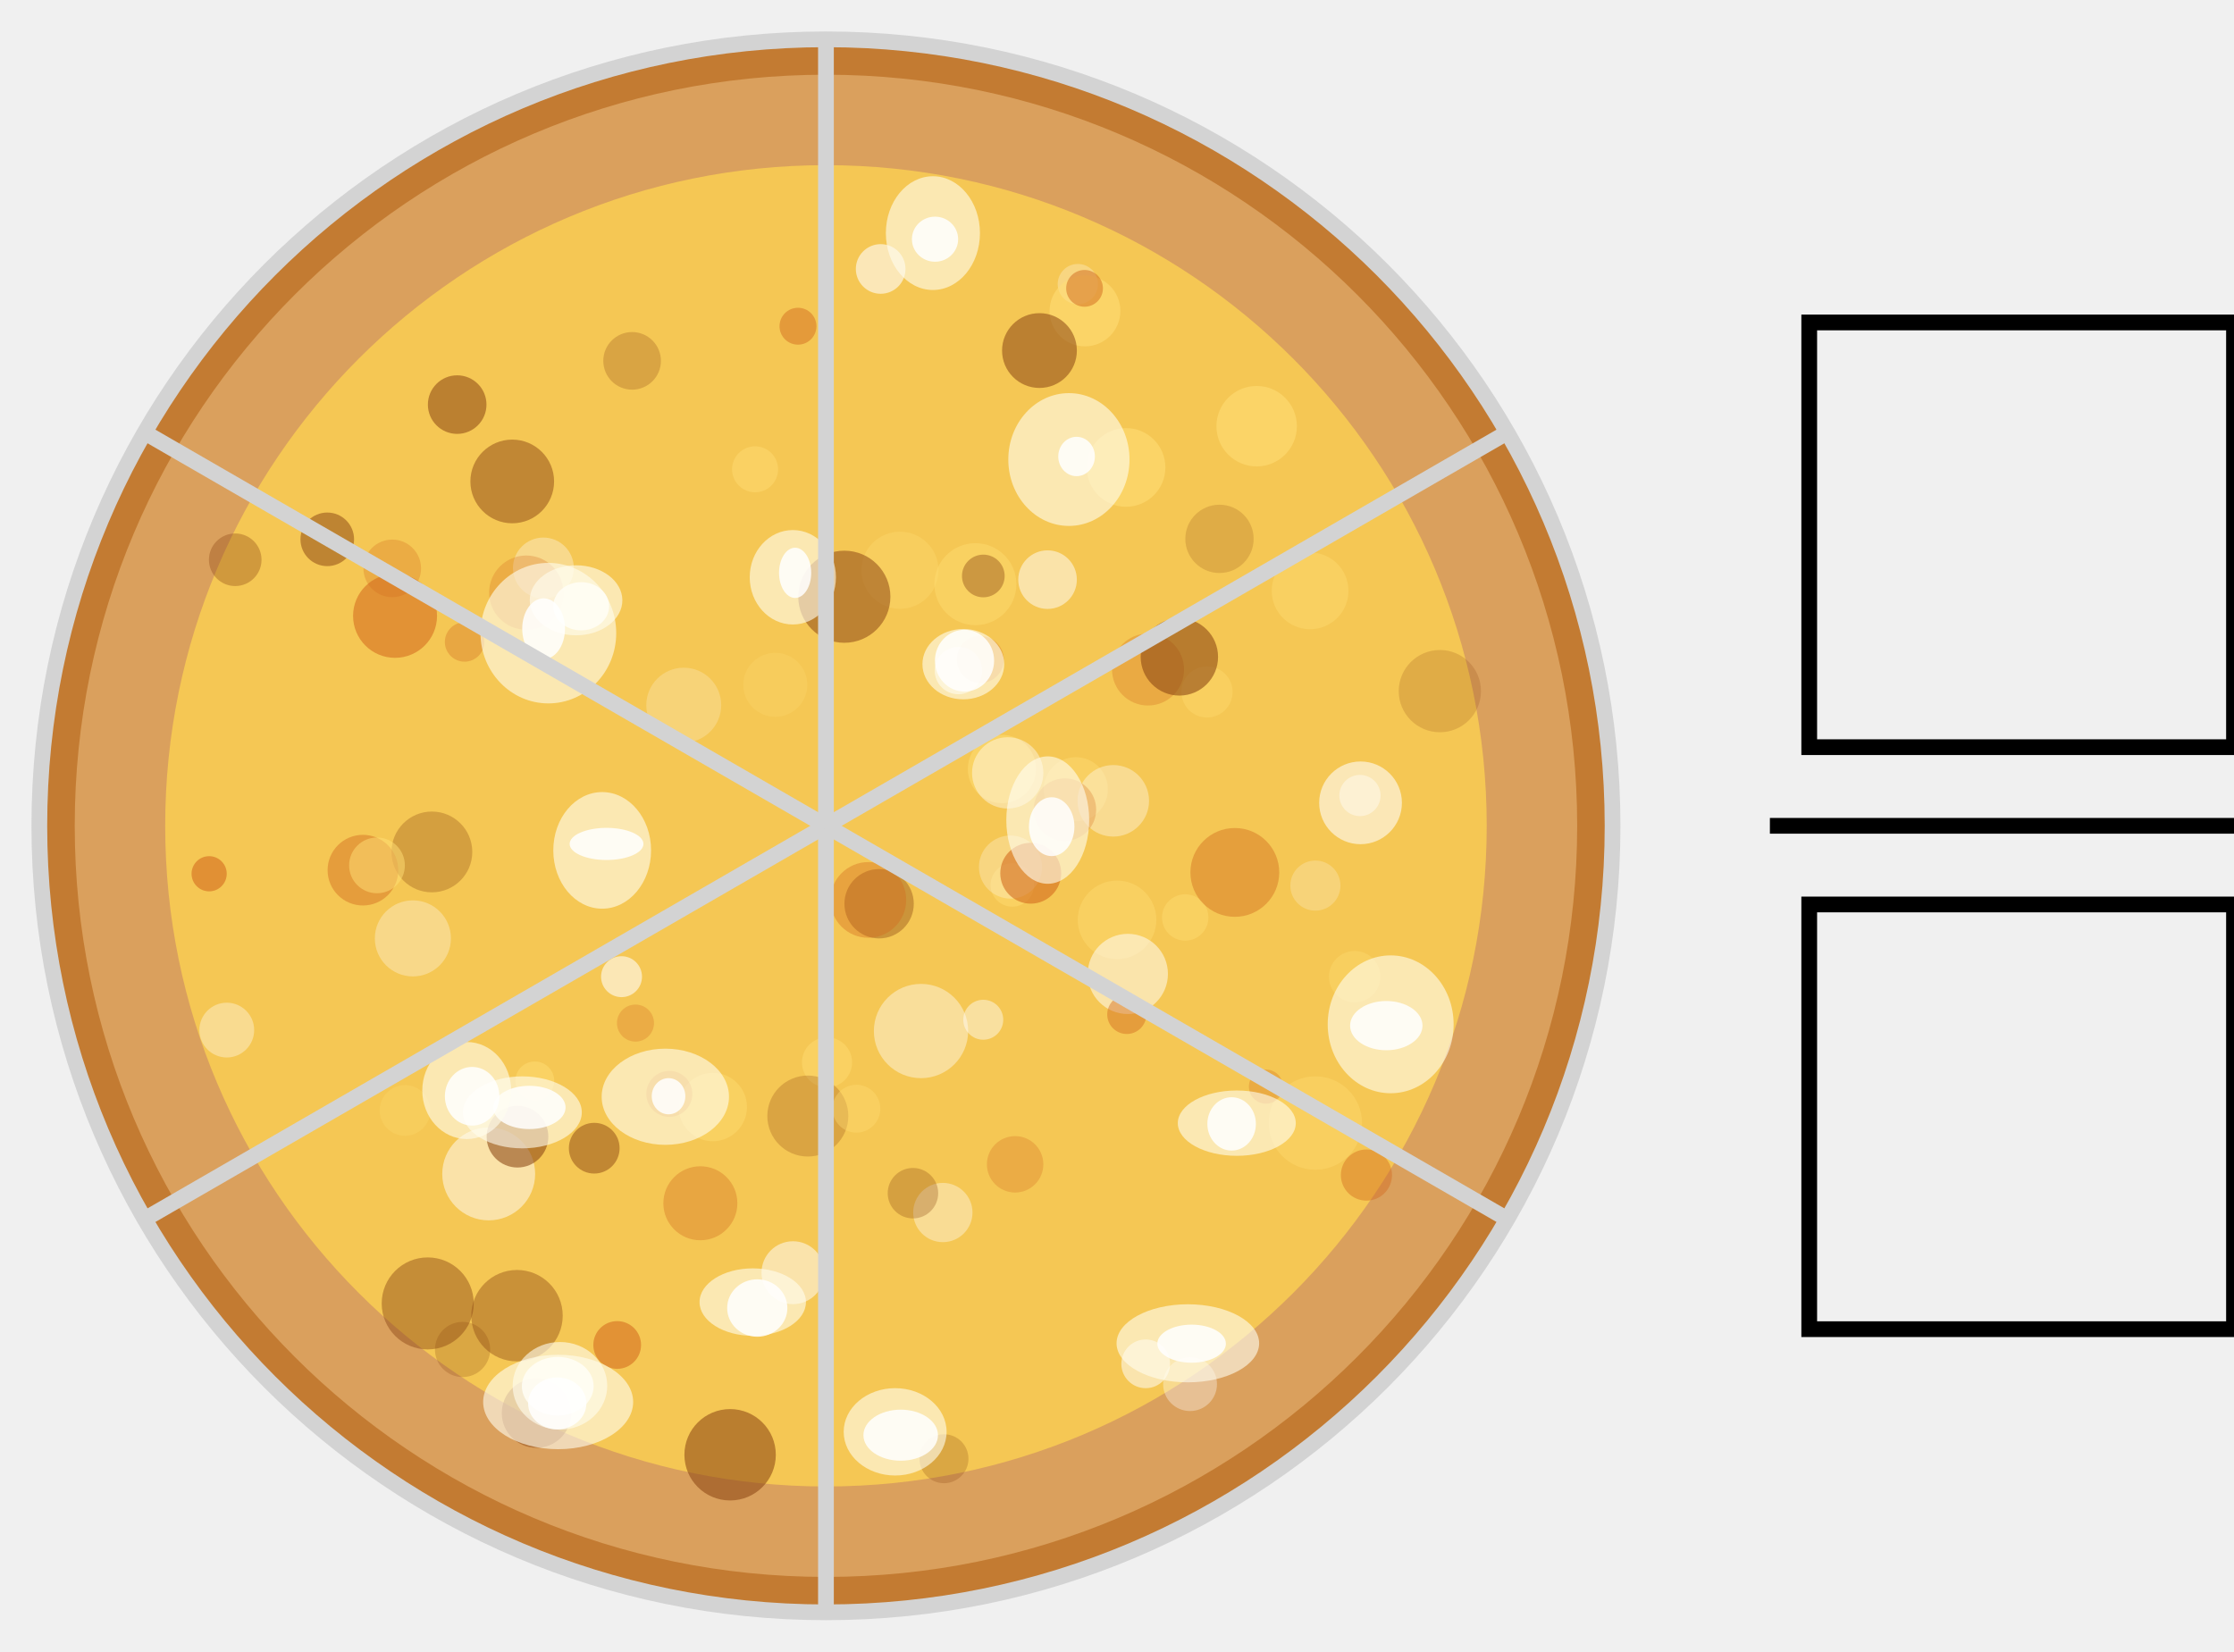
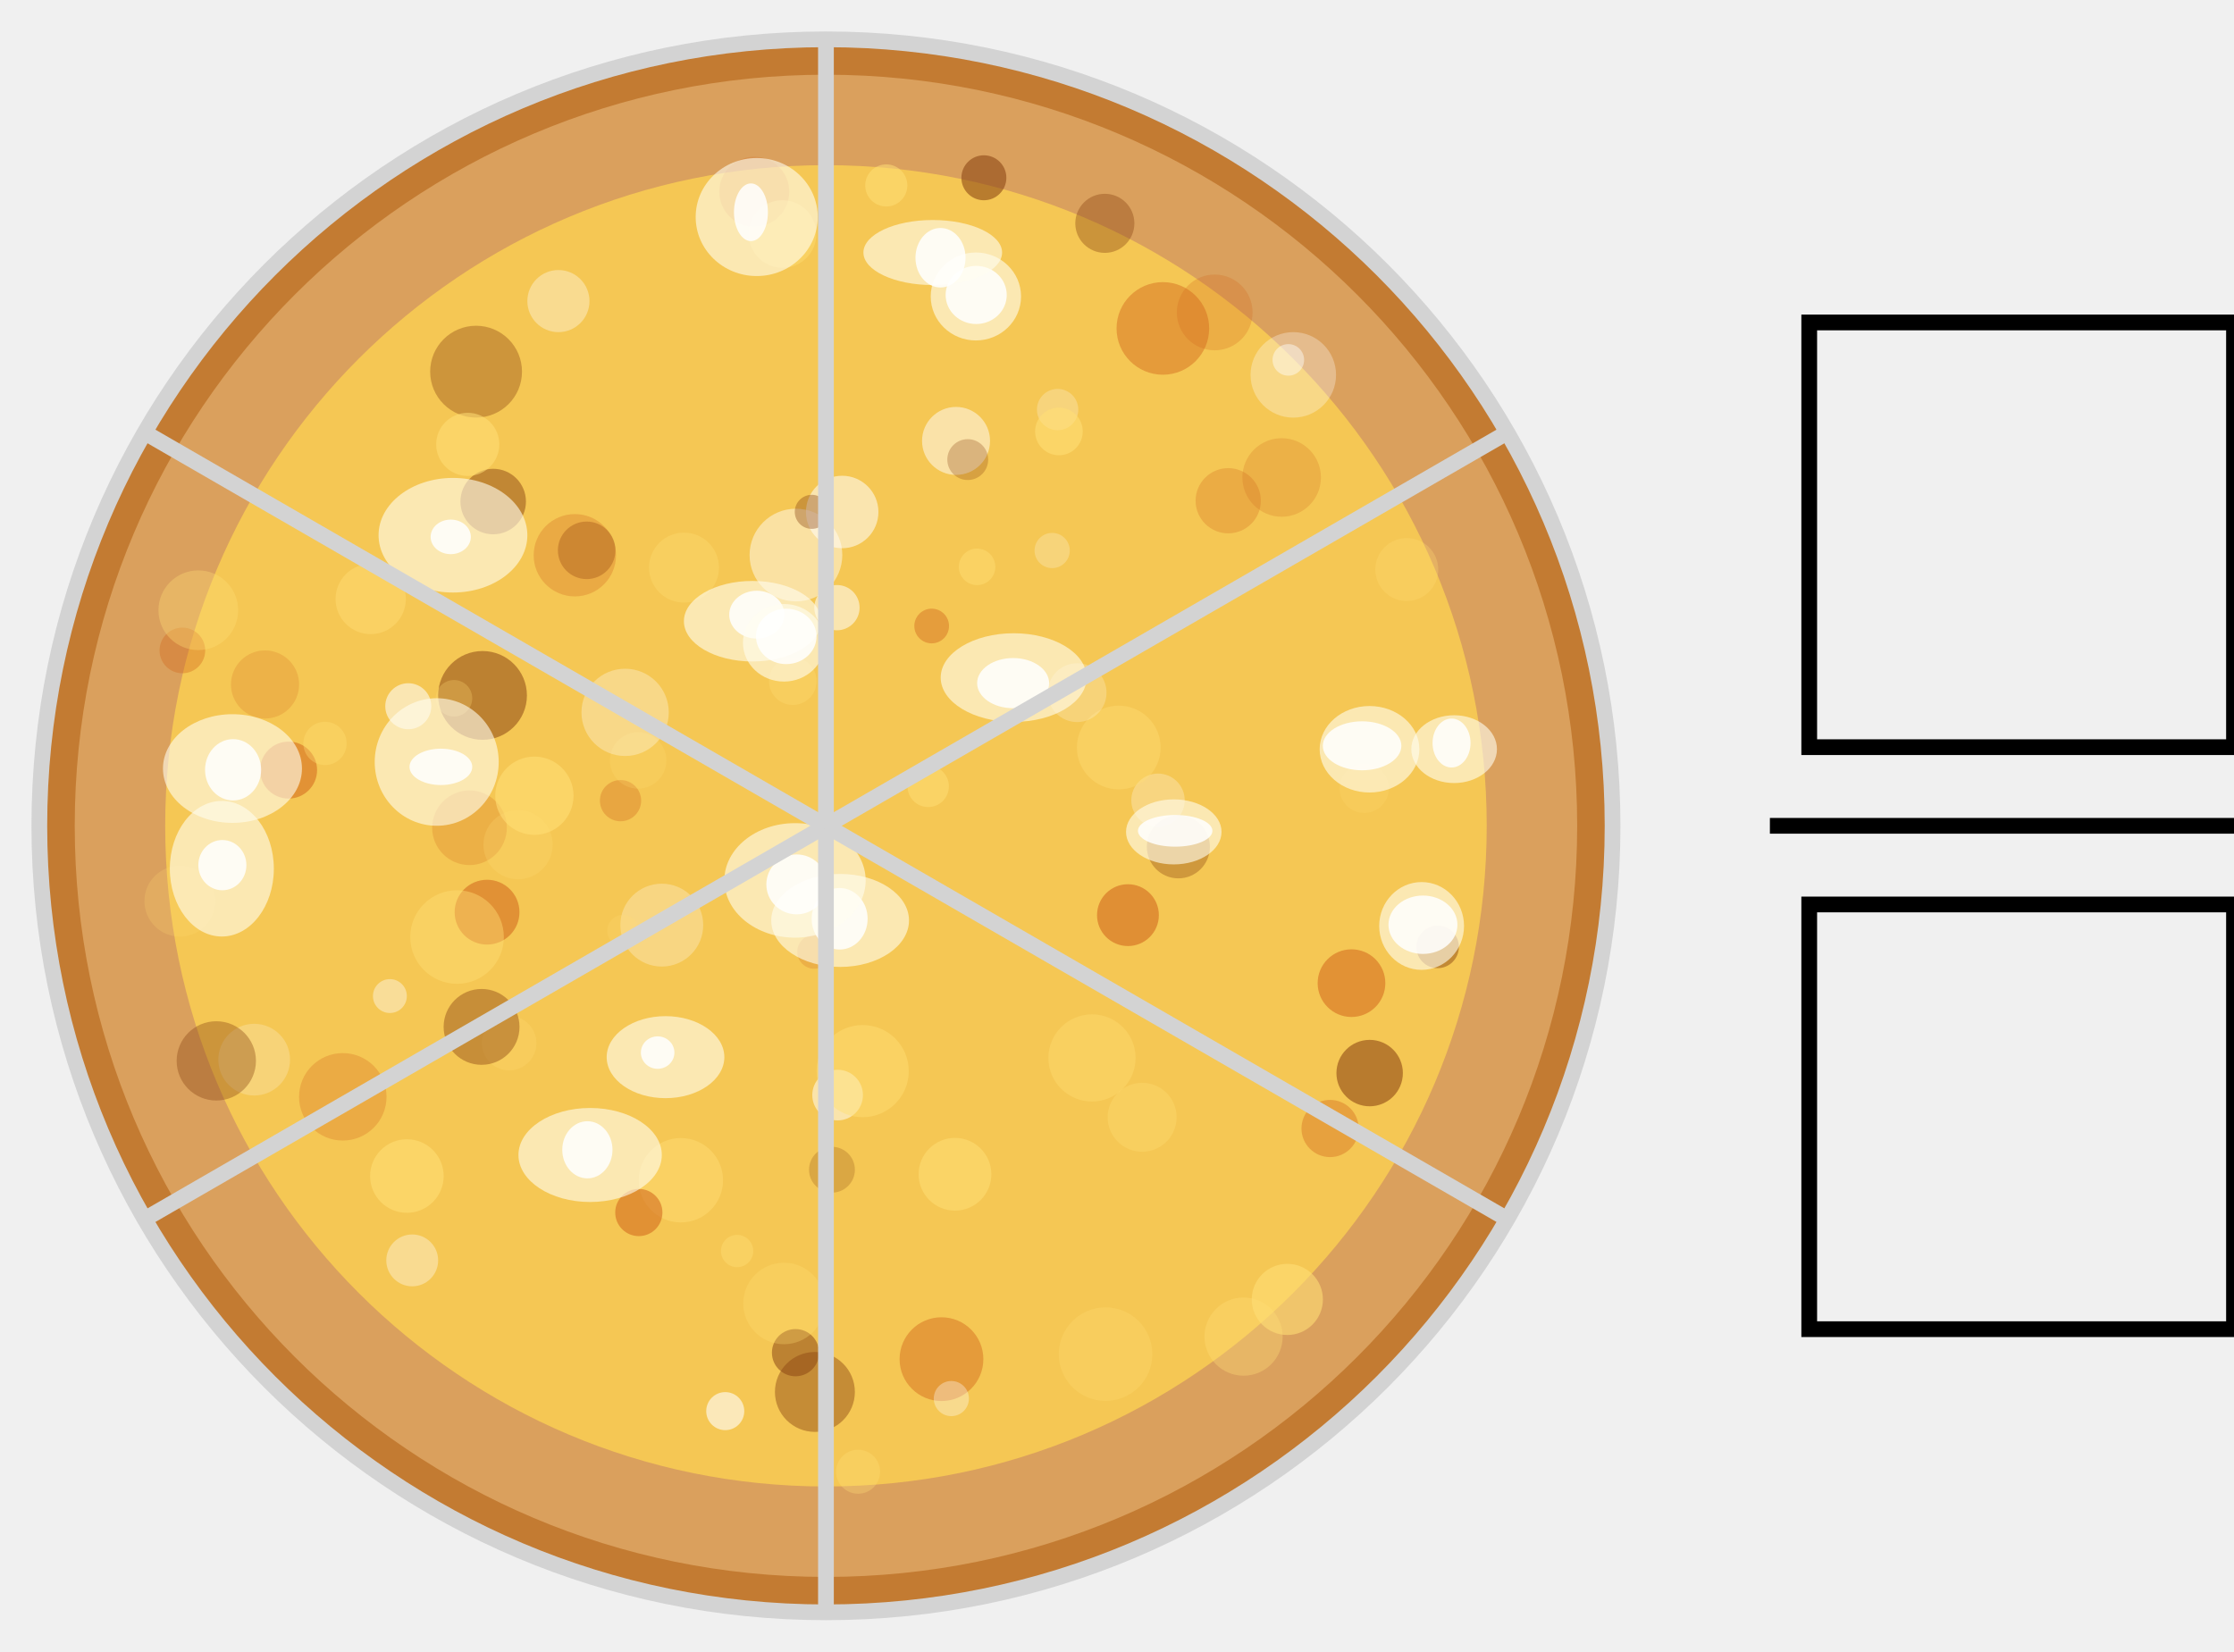
<svg xmlns="http://www.w3.org/2000/svg" xmlns:xlink="http://www.w3.org/1999/xlink" width="284.0" height="210" viewBox="0 0 284.0 210">
  <defs>
-     <clipPath id="clip-4472682576-4535516112">
+     <clipPath id="clip-4443866192-4508378576">
      <circle cx="105.0" cy="105.0" r="100" fill="none" />
    </clipPath>
  </defs>
  <g>
    <circle cx="105.0" cy="105.0" r="100" fill="#F5C754" />
-     <use xlink:href="#clip-4472682576-4535516112" />
-     <g clip-path="url(#clip-4472682576-4535516112)">
+     <use xlink:href="#clip-4443866192-4508378576" />
+     <g clip-path="url(#clip-4443866192-4508378576)">
      <circle cx="105.0" cy="105.0" r="92" stroke="#DAA05D" stroke-width="16" fill="none" />
      <circle cx="105.0" cy="105.0" r="98" stroke="#C37B32" stroke-width="5" fill="none" />
-       <circle cx="172.961" cy="102.078" r="5.259" fill="#FFFFFF" fill-opacity="0.572" />
-       <circle cx="183.044" cy="87.874" r="5.229" fill="#8B4513" fill-opacity="0.201" />
-       <circle cx="153.443" cy="87.978" r="3.249" fill="#FFDE75" fill-opacity="0.366" />
-       <circle cx="54.373" cy="165.725" r="5.849" fill="#8B4513" fill-opacity="0.442" />
-       <circle cx="50.222" cy="78.305" r="5.337" fill="#D2691E" fill-opacity="0.57" />
-       <circle cx="123.997" cy="74.276" r="5.212" fill="#FFDE75" fill-opacity="0.425" />
-       <circle cx="137.023" cy="36.121" r="2.56" fill="#FFFFFF" fill-opacity="0.262" />
-       <circle cx="114.408" cy="72.505" r="4.902" fill="#FFDE75" fill-opacity="0.323" />
-       <circle cx="68.2" cy="179.674" r="4.411" fill="#8B4513" fill-opacity="0.46" />
-       <circle cx="136.76" cy="100.355" r="4.08" fill="#FFDE75" fill-opacity="0.426" />
-       <circle cx="128.685" cy="112.522" r="2.759" fill="#FFDE75" fill-opacity="0.451" />
-       <circle cx="172.215" cy="124.185" r="3.27" fill="#FFDE75" fill-opacity="0.324" />
-       <circle cx="151.287" cy="175.988" r="3.422" fill="#FFFFFF" fill-opacity="0.341" />
-       <circle cx="98.558" cy="87.073" r="4.069" fill="#FFDE75" fill-opacity="0.232" />
-       <circle cx="52.488" cy="119.313" r="4.835" fill="#FFFFFF" fill-opacity="0.31" />
-       <circle cx="54.903" cy="108.321" r="5.136" fill="#8B4513" fill-opacity="0.308" />
-       <circle cx="143.149" cy="59.432" r="5.004" fill="#FFDE75" fill-opacity="0.563" />
-       <circle cx="58.119" cy="51.444" r="3.724" fill="#8B4513" fill-opacity="0.546" />
-       <circle cx="111.757" cy="114.908" r="4.409" fill="#8B4513" fill-opacity="0.393" />
-       <circle cx="145.945" cy="85.128" r="4.578" fill="#D2691E" fill-opacity="0.293" />
-       <circle cx="121.833" cy="85.263" r="3.01" fill="#FFFFFF" fill-opacity="0.544" />
-       <circle cx="51.487" cy="141.188" r="3.222" fill="#FFDE75" fill-opacity="0.246" />
-       <circle cx="137.93" cy="39.535" r="4.501" fill="#FFDE75" fill-opacity="0.583" />
-       <circle cx="127.38" cy="97.779" r="4.342" fill="#FFDE75" fill-opacity="0.508" />
-       <circle cx="129.048" cy="148.04" r="3.587" fill="#D2691E" fill-opacity="0.275" />
-       <circle cx="142.006" cy="116.956" r="4.994" fill="#FFDE75" fill-opacity="0.412" />
-       <circle cx="46.138" cy="110.638" r="4.492" fill="#D2691E" fill-opacity="0.444" />
-       <circle cx="120.005" cy="185.474" r="3.113" fill="#8B4513" fill-opacity="0.247" />
-       <circle cx="145.648" cy="173.406" r="3.096" fill="#FFFFFF" fill-opacity="0.52" />
-       <circle cx="149.929" cy="83.523" r="4.918" fill="#8B4513" fill-opacity="0.571" />
-       <circle cx="167.212" cy="142.792" r="5.938" fill="#FFDE75" fill-opacity="0.366" />
-       <circle cx="117.085" cy="131.092" r="5.993" fill="#FFFFFF" fill-opacity="0.407" />
-       <circle cx="100.808" cy="161.821" r="3.999" fill="#FFFFFF" fill-opacity="0.504" />
-       <circle cx="141.528" cy="101.821" r="4.547" fill="#FFFFFF" fill-opacity="0.359" />
-       <circle cx="119.861" cy="154.168" r="3.768" fill="#FFFFFF" fill-opacity="0.374" />
-       <circle cx="49.865" cy="72.268" r="3.662" fill="#D2691E" fill-opacity="0.288" />
-       <circle cx="105.137" cy="135.075" r="3.186" fill="#FFDE75" fill-opacity="0.451" />
-       <circle cx="107.338" cy="75.873" r="5.855" fill="#8B4513" fill-opacity="0.531" />
-       <circle cx="75.543" cy="145.989" r="3.224" fill="#8B4513" fill-opacity="0.496" />
-       <circle cx="80.786" cy="130.082" r="2.355" fill="#D2691E" fill-opacity="0.275" />
-       <circle cx="28.829" cy="130.972" r="3.483" fill="#FFFFFF" fill-opacity="0.355" />
-       <circle cx="128.459" cy="110.243" r="4.011" fill="#FFFFFF" fill-opacity="0.264" />
-       <circle cx="166.548" cy="75.125" r="4.878" fill="#FFDE75" fill-opacity="0.397" />
-       <circle cx="131.032" cy="111.028" r="3.87" fill="#D2691E" fill-opacity="0.589" />
-       <circle cx="102.695" cy="141.901" r="5.148" fill="#8B4513" fill-opacity="0.258" />
-       <circle cx="26.588" cy="111.096" r="2.236" fill="#D2691E" fill-opacity="0.584" />
-       <circle cx="62.126" cy="149.26" r="5.904" fill="#FFFFFF" fill-opacity="0.489" />
-       <circle cx="160.936" cy="138.159" r="2.168" fill="#D2691E" fill-opacity="0.298" />
-       <circle cx="92.816" cy="184.969" r="5.81" fill="#8B4513" fill-opacity="0.557" />
-       <circle cx="90.61" cy="140.754" r="4.35" fill="#FFDE75" fill-opacity="0.425" />
-       <circle cx="125.005" cy="73.233" r="2.713" fill="#8B4513" fill-opacity="0.4" />
-       <circle cx="143.377" cy="123.832" r="5.098" fill="#FFFFFF" fill-opacity="0.51" />
-       <circle cx="173.711" cy="149.405" r="3.252" fill="#D2691E" fill-opacity="0.423" />
-       <circle cx="65.784" cy="144.525" r="3.921" fill="#8B4513" fill-opacity="0.578" />
-       <circle cx="41.605" cy="68.574" r="3.407" fill="#8B4513" fill-opacity="0.512" />
-       <circle cx="110.389" cy="114.422" r="4.814" fill="#D2691E" fill-opacity="0.386" />
-       <circle cx="59.059" cy="81.624" r="2.506" fill="#D2691E" fill-opacity="0.336" />
-       <circle cx="78.462" cy="171.009" r="3.034" fill="#D2691E" fill-opacity="0.56" />
-       <circle cx="29.904" cy="71.172" r="3.343" fill="#8B4513" fill-opacity="0.346" />
-       <circle cx="132.143" cy="44.572" r="4.755" fill="#8B4513" fill-opacity="0.542" />
-       <circle cx="85.089" cy="139.083" r="2.922" fill="#D2691E" fill-opacity="0.26" />
-       <circle cx="108.87" cy="140.968" r="3.04" fill="#FFDE75" fill-opacity="0.38" />
-       <circle cx="116.059" cy="151.71" r="3.208" fill="#8B4513" fill-opacity="0.293" />
-       <circle cx="67.986" cy="137.435" r="2.469" fill="#FFDE75" fill-opacity="0.49" />
-       <circle cx="159.754" cy="54.189" r="5.115" fill="#FFDE75" fill-opacity="0.587" />
-       <circle cx="167.219" cy="112.6" r="3.184" fill="#FFFFFF" fill-opacity="0.215" />
-       <circle cx="69.079" cy="72.216" r="3.867" fill="#FFFFFF" fill-opacity="0.329" />
-       <circle cx="143.246" cy="128.981" r="2.488" fill="#D2691E" fill-opacity="0.442" />
-       <circle cx="65.724" cy="167.285" r="5.812" fill="#8B4513" fill-opacity="0.411" />
-       <circle cx="80.358" cy="45.882" r="3.662" fill="#8B4513" fill-opacity="0.267" />
-       <circle cx="47.925" cy="110.03" r="3.543" fill="#FFDE75" fill-opacity="0.503" />
-       <circle cx="111.956" cy="34.197" r="3.156" fill="#FFFFFF" fill-opacity="0.577" />
-       <circle cx="58.804" cy="171.58" r="3.51" fill="#8B4513" fill-opacity="0.248" />
-       <circle cx="150.673" cy="116.653" r="2.948" fill="#FFDE75" fill-opacity="0.424" />
-       <circle cx="172.886" cy="101.147" r="2.619" fill="#FFFFFF" fill-opacity="0.405" />
-       <circle cx="95.99" cy="59.671" r="2.924" fill="#FFDE75" fill-opacity="0.461" />
-       <circle cx="155.027" cy="68.514" r="4.343" fill="#8B4513" fill-opacity="0.207" />
-       <circle cx="86.923" cy="89.658" r="4.763" fill="#FFFFFF" fill-opacity="0.209" />
-       <circle cx="66.898" cy="75.349" r="4.718" fill="#D2691E" fill-opacity="0.273" />
-       <circle cx="135.381" cy="102.937" r="3.97" fill="#D2691E" fill-opacity="0.276" />
-       <circle cx="101.444" cy="41.477" r="2.346" fill="#D2691E" fill-opacity="0.469" />
-       <circle cx="156.979" cy="110.925" r="5.647" fill="#D2691E" fill-opacity="0.422" />
-       <circle cx="124.621" cy="83.855" r="2.989" fill="#D2691E" fill-opacity="0.3" />
-       <circle cx="89.034" cy="152.992" r="4.704" fill="#D2691E" fill-opacity="0.35" />
-       <circle cx="133.171" cy="73.699" r="3.724" fill="#FFFFFF" fill-opacity="0.499" />
-       <circle cx="128.105" cy="98.269" r="4.532" fill="#FFFFFF" fill-opacity="0.413" />
-       <circle cx="65.119" cy="61.214" r="5.32" fill="#8B4513" fill-opacity="0.492" />
-       <circle cx="124.999" cy="129.658" r="2.54" fill="#FFFFFF" fill-opacity="0.438" />
-       <circle cx="137.875" cy="36.663" r="2.337" fill="#D2691E" fill-opacity="0.497" />
-       <circle cx="79.013" cy="124.181" r="2.603" fill="#FFFFFF" fill-opacity="0.564" />
-       <ellipse cx="122.464" cy="84.446" rx="5.198" ry="4.472" fill="#FFFDF0" fill-opacity="0.6" />
-       <ellipse cx="122.616" cy="84.002" rx="3.762" ry="3.93" fill="#FFFFFF" fill-opacity="0.85" />
-       <ellipse cx="157.229" cy="142.805" rx="7.499" ry="4.153" fill="#FFFDF0" fill-opacity="0.6" />
-       <ellipse cx="156.572" cy="142.901" rx="3.085" ry="3.392" fill="#FFFFFF" fill-opacity="0.85" />
-       <ellipse cx="73.232" cy="76.327" rx="5.887" ry="4.452" fill="#FFFDF0" fill-opacity="0.6" />
-       <ellipse cx="73.883" cy="77.086" rx="3.552" ry="3.066" fill="#FFFFFF" fill-opacity="0.85" />
-       <ellipse cx="118.597" cy="29.64" rx="5.981" ry="7.231" fill="#FFFDF0" fill-opacity="0.6" />
-       <ellipse cx="118.867" cy="30.413" rx="2.938" ry="2.866" fill="#FFFFFF" fill-opacity="0.85" />
-       <ellipse cx="176.79" cy="130.239" rx="8.004" ry="8.764" fill="#FFFDF0" fill-opacity="0.6" />
-       <ellipse cx="176.235" cy="130.405" rx="4.603" ry="3.131" fill="#FFFFFF" fill-opacity="0.85" />
-       <ellipse cx="76.553" cy="108.123" rx="6.215" ry="7.413" fill="#FFFDF0" fill-opacity="0.6" />
-       <ellipse cx="77.108" cy="107.303" rx="4.691" ry="2.044" fill="#FFFFFF" fill-opacity="0.85" />
-       <ellipse cx="151.007" cy="170.796" rx="9.063" ry="4.963" fill="#FFFDF0" fill-opacity="0.6" />
-       <ellipse cx="151.485" cy="170.844" rx="4.358" ry="2.422" fill="#FFFFFF" fill-opacity="0.85" />
-       <ellipse cx="84.581" cy="139.448" rx="8.094" ry="6.115" fill="#FFFDF0" fill-opacity="0.6" />
-       <ellipse cx="84.989" cy="139.381" rx="2.136" ry="2.299" fill="#FFFFFF" fill-opacity="0.85" />
-       <ellipse cx="66.401" cy="141.433" rx="7.562" ry="4.575" fill="#FFFDF0" fill-opacity="0.6" />
-       <ellipse cx="67.295" cy="140.808" rx="4.604" ry="2.751" fill="#FFFFFF" fill-opacity="0.85" />
-       <ellipse cx="113.796" cy="182.053" rx="6.541" ry="5.553" fill="#FFFDF0" fill-opacity="0.6" />
-       <ellipse cx="114.502" cy="182.479" rx="4.739" ry="3.246" fill="#FFFFFF" fill-opacity="0.85" />
-       <ellipse cx="95.694" cy="165.556" rx="6.764" ry="4.288" fill="#FFFDF0" fill-opacity="0.6" />
-       <ellipse cx="96.269" cy="166.311" rx="3.827" ry="3.652" fill="#FFFFFF" fill-opacity="0.85" />
-       <ellipse cx="71.183" cy="176.202" rx="6.012" ry="5.57" fill="#FFFDF0" fill-opacity="0.6" />
-       <ellipse cx="70.904" cy="176.252" rx="4.563" ry="3.725" fill="#FFFFFF" fill-opacity="0.85" />
-       <ellipse cx="59.333" cy="138.656" rx="5.65" ry="6.169" fill="#FFFDF0" fill-opacity="0.6" />
-       <ellipse cx="60.02" cy="139.386" rx="3.465" ry="3.73" fill="#FFFFFF" fill-opacity="0.85" />
-       <ellipse cx="70.957" cy="178.257" rx="9.535" ry="6.003" fill="#FFFDF0" fill-opacity="0.6" />
-       <ellipse cx="70.842" cy="178.436" rx="3.706" ry="3.302" fill="#FFFFFF" fill-opacity="0.85" />
-       <ellipse cx="135.886" cy="58.427" rx="7.704" ry="8.443" fill="#FFFDF0" fill-opacity="0.6" />
-       <ellipse cx="136.861" cy="58.04" rx="2.328" ry="2.502" fill="#FFFFFF" fill-opacity="0.85" />
-       <ellipse cx="133.196" cy="104.27" rx="5.268" ry="8.099" fill="#FFFDF0" fill-opacity="0.6" />
-       <ellipse cx="133.696" cy="105.108" rx="2.891" ry="3.741" fill="#FFFFFF" fill-opacity="0.85" />
-       <ellipse cx="69.711" cy="80.502" rx="8.627" ry="8.933" fill="#FFFDF0" fill-opacity="0.6" />
-       <ellipse cx="69.107" cy="79.941" rx="2.719" ry="3.869" fill="#FFFFFF" fill-opacity="0.85" />
-       <ellipse cx="100.79" cy="73.398" rx="5.48" ry="6.004" fill="#FFFDF0" fill-opacity="0.6" />
-       <ellipse cx="101.081" cy="72.835" rx="2.045" ry="3.194" fill="#FFFFFF" fill-opacity="0.85" />
+       <circle cx="173.428" cy="100.227" r="3.133" fill="#FFDE75" fill-opacity="0.201" />
+       <circle cx="36.687" cy="97.914" r="3.623" fill="#D2691E" fill-opacity="0.56" />
+       <circle cx="125.077" cy="22.603" r="2.859" fill="#8B4513" fill-opacity="0.582" />
+       <circle cx="86.552" cy="150.063" r="5.364" fill="#FFDE75" fill-opacity="0.469" />
+       <circle cx="162.933" cy="60.709" r="4.993" fill="#D2691E" fill-opacity="0.231" />
+       <circle cx="61.342" cy="88.42" r="5.644" fill="#8B4513" fill-opacity="0.534" />
+       <circle cx="121.538" cy="56.061" r="4.322" fill="#FFFFFF" fill-opacity="0.492" />
+       <circle cx="119.686" cy="172.812" r="5.324" fill="#D2691E" fill-opacity="0.462" />
+       <circle cx="105.764" cy="148.726" r="2.915" fill="#8B4513" fill-opacity="0.247" />
+       <circle cx="92.198" cy="179.42" r="2.418" fill="#FFFFFF" fill-opacity="0.586" />
+       <circle cx="182.761" cy="120.398" r="2.701" fill="#8B4513" fill-opacity="0.479" />
+       <circle cx="57.714" cy="88.784" r="2.32" fill="#FFDE75" fill-opacity="0.264" />
+       <circle cx="84.129" cy="117.626" r="5.268" fill="#FFFFFF" fill-opacity="0.273" />
+       <circle cx="178.837" cy="72.417" r="4" fill="#FFDE75" fill-opacity="0.287" />
+       <circle cx="95.888" cy="24.374" r="4.447" fill="#D2691E" fill-opacity="0.217" />
+       <circle cx="59.686" cy="105.247" r="4.745" fill="#D2691E" fill-opacity="0.247" />
+       <circle cx="138.82" cy="134.514" r="5.545" fill="#FFDE75" fill-opacity="0.37" />
+       <circle cx="120.941" cy="177.823" r="2.234" fill="#FFFFFF" fill-opacity="0.334" />
+       <circle cx="99.48" cy="29.756" r="4.304" fill="#FFDE75" fill-opacity="0.423" />
+       <circle cx="86.954" cy="72.169" r="4.445" fill="#FFDE75" fill-opacity="0.347" />
+       <circle cx="78.885" cy="101.801" r="2.622" fill="#D2691E" fill-opacity="0.34" />
+       <circle cx="74.58" cy="69.972" r="3.657" fill="#8B4513" fill-opacity="0.383" />
+       <circle cx="171.81" cy="125.004" r="4.302" fill="#D2691E" fill-opacity="0.57" />
+       <circle cx="101.185" cy="70.573" r="5.893" fill="#FFFFFF" fill-opacity="0.459" />
+       <circle cx="93.705" cy="159.063" r="2.054" fill="#FFDE75" fill-opacity="0.442" />
+       <circle cx="154.421" cy="39.723" r="4.815" fill="#D2691E" fill-opacity="0.263" />
+       <circle cx="169.088" cy="143.486" r="3.637" fill="#D2691E" fill-opacity="0.4" />
+       <circle cx="163.653" cy="165.217" r="4.523" fill="#FFDE75" fill-opacity="0.589" />
+       <circle cx="62.697" cy="63.769" r="4.165" fill="#8B4513" fill-opacity="0.491" />
+       <circle cx="22.871" cy="114.571" r="4.51" fill="#FFDE75" fill-opacity="0.204" />
+       <circle cx="51.725" cy="149.529" r="4.677" fill="#FFDE75" fill-opacity="0.584" />
+       <circle cx="23.185" cy="82.701" r="2.903" fill="#D2691E" fill-opacity="0.381" />
+       <circle cx="163.781" cy="45.76" r="2.007" fill="#FFFFFF" fill-opacity="0.439" />
+       <circle cx="147.831" cy="41.758" r="5.887" fill="#D2691E" fill-opacity="0.462" />
+       <circle cx="147.212" cy="101.752" r="3.395" fill="#FFFFFF" fill-opacity="0.258" />
+       <circle cx="121.403" cy="149.304" r="4.624" fill="#FFDE75" fill-opacity="0.55" />
+       <circle cx="67.936" cy="101.174" r="4.976" fill="#FFDE75" fill-opacity="0.582" />
+       <circle cx="124.211" cy="72.073" r="2.32" fill="#FFDE75" fill-opacity="0.472" />
+       <circle cx="133.758" cy="69.996" r="2.24" fill="#FFFFFF" fill-opacity="0.223" />
+       <circle cx="43.578" cy="139.457" r="5.56" fill="#D2691E" fill-opacity="0.304" />
+       <circle cx="60.523" cy="47.255" r="5.837" fill="#8B4513" fill-opacity="0.382" />
+       <circle cx="145.196" cy="142.059" r="4.384" fill="#FFDE75" fill-opacity="0.333" />
+       <circle cx="81.126" cy="96.684" r="3.592" fill="#FFDE75" fill-opacity="0.21" />
+       <circle cx="79.227" cy="118.341" r="2.026" fill="#FFDE75" fill-opacity="0.215" />
+       <circle cx="140.454" cy="28.396" r="3.756" fill="#8B4513" fill-opacity="0.393" />
+       <circle cx="106.483" cy="139.235" r="3.22" fill="#FFFFFF" fill-opacity="0.51" />
+       <circle cx="143.391" cy="116.357" r="3.93" fill="#D2691E" fill-opacity="0.6" />
+       <circle cx="112.669" cy="23.578" r="2.677" fill="#FFDE75" fill-opacity="0.548" />
+       <circle cx="103.595" cy="176.981" r="5.081" fill="#8B4513" fill-opacity="0.45" />
+       <circle cx="142.224" cy="95.045" r="5.324" fill="#FFDE75" fill-opacity="0.384" />
+       <circle cx="136.929" cy="88.07" r="3.739" fill="#FFFFFF" fill-opacity="0.215" />
+       <circle cx="109.085" cy="187.126" r="2.799" fill="#FFDE75" fill-opacity="0.315" />
+       <circle cx="49.566" cy="126.646" r="2.154" fill="#FFFFFF" fill-opacity="0.395" />
+       <circle cx="51.903" cy="89.796" r="2.926" fill="#FFFFFF" fill-opacity="0.547" />
+       <circle cx="101.131" cy="171.989" r="3" fill="#8B4513" fill-opacity="0.53" />
+       <circle cx="61.917" cy="115.98" r="4.121" fill="#D2691E" fill-opacity="0.571" />
+       <circle cx="134.45" cy="52.077" r="2.626" fill="#FFFFFF" fill-opacity="0.236" />
+       <circle cx="25.209" cy="77.59" r="5.066" fill="#FFDE75" fill-opacity="0.343" />
+       <circle cx="32.313" cy="134.731" r="4.559" fill="#FFFFFF" fill-opacity="0.209" />
+       <circle cx="134.617" cy="54.856" r="3.029" fill="#FFDE75" fill-opacity="0.585" />
+       <circle cx="107.063" cy="65.098" r="4.607" fill="#FFFFFF" fill-opacity="0.534" />
+       <circle cx="118.44" cy="79.594" r="2.206" fill="#D2691E" fill-opacity="0.442" />
+       <circle cx="64.73" cy="132.631" r="3.461" fill="#FFDE75" fill-opacity="0.258" />
+       <circle cx="156.139" cy="63.667" r="4.146" fill="#D2691E" fill-opacity="0.283" />
+       <circle cx="41.316" cy="94.523" r="2.752" fill="#FFDE75" fill-opacity="0.355" />
+       <circle cx="174.119" cy="136.438" r="4.223" fill="#8B4513" fill-opacity="0.575" />
+       <circle cx="58.103" cy="119.141" r="5.948" fill="#FFDE75" fill-opacity="0.431" />
+       <circle cx="33.693" cy="87.028" r="4.331" fill="#D2691E" fill-opacity="0.222" />
+       <circle cx="123.026" cy="58.435" r="2.598" fill="#8B4513" fill-opacity="0.287" />
+       <circle cx="52.404" cy="160.255" r="3.296" fill="#FFFFFF" fill-opacity="0.358" />
+       <circle cx="61.22" cy="130.566" r="4.823" fill="#8B4513" fill-opacity="0.43" />
+       <circle cx="103.201" cy="65.079" r="2.165" fill="#8B4513" fill-opacity="0.383" />
+       <circle cx="100.783" cy="86.605" r="3.026" fill="#FFDE75" fill-opacity="0.321" />
+       <circle cx="117.997" cy="99.982" r="2.633" fill="#FFDE75" fill-opacity="0.512" />
+       <circle cx="73.079" cy="70.598" r="5.235" fill="#D2691E" fill-opacity="0.302" />
+       <circle cx="158.09" cy="169.945" r="4.97" fill="#FFDE75" fill-opacity="0.358" />
+       <circle cx="79.469" cy="90.575" r="5.548" fill="#FFFFFF" fill-opacity="0.307" />
+       <circle cx="164.411" cy="47.666" r="5.435" fill="#FFFFFF" fill-opacity="0.297" />
+       <circle cx="47.126" cy="76.161" r="4.468" fill="#FFDE75" fill-opacity="0.462" />
+       <circle cx="106.398" cy="77.261" r="2.878" fill="#FFFFFF" fill-opacity="0.533" />
+       <circle cx="81.212" cy="154.168" r="3" fill="#D2691E" fill-opacity="0.58" />
+       <circle cx="65.86" cy="107.396" r="4.399" fill="#FFDE75" fill-opacity="0.232" />
+       <circle cx="99.667" cy="165.731" r="5.183" fill="#FFDE75" fill-opacity="0.28" />
+       <circle cx="109.67" cy="136.189" r="5.859" fill="#FFDE75" fill-opacity="0.468" />
+       <circle cx="59.463" cy="56.502" r="4.015" fill="#FFDE75" fill-opacity="0.554" />
+       <circle cx="70.99" cy="38.283" r="3.949" fill="#FFFFFF" fill-opacity="0.352" />
+       <circle cx="140.545" cy="172.174" r="5.946" fill="#FFDE75" fill-opacity="0.277" />
+       <circle cx="149.803" cy="107.676" r="4.005" fill="#8B4513" fill-opacity="0.357" />
+       <circle cx="27.497" cy="134.888" r="5.04" fill="#8B4513" fill-opacity="0.379" />
+       <circle cx="103.509" cy="121.015" r="2.157" fill="#D2691E" fill-opacity="0.244" />
+       <ellipse cx="84.604" cy="134.414" rx="7.48" ry="5.214" fill="#FFFDF0" fill-opacity="0.6" />
+       <ellipse cx="83.604" cy="133.833" rx="2.132" ry="2.064" fill="#FFFFFF" fill-opacity="0.85" />
+       <ellipse cx="149.218" cy="105.772" rx="6.071" ry="4.134" fill="#FFFDF0" fill-opacity="0.6" />
+       <ellipse cx="149.396" cy="105.637" rx="4.734" ry="2.013" fill="#FFFFFF" fill-opacity="0.85" />
+       <ellipse cx="106.802" cy="117.031" rx="8.757" ry="5.912" fill="#FFFDF0" fill-opacity="0.6" />
+       <ellipse cx="106.74" cy="116.818" rx="3.558" ry="3.913" fill="#FFFFFF" fill-opacity="0.85" />
+       <ellipse cx="184.858" cy="95.252" rx="5.443" ry="4.31" fill="#FFFDF0" fill-opacity="0.6" />
+       <ellipse cx="184.53" cy="94.473" rx="2.414" ry="3.112" fill="#FFFFFF" fill-opacity="0.85" />
+       <ellipse cx="128.863" cy="86.152" rx="9.276" ry="5.637" fill="#FFFDF0" fill-opacity="0.6" />
+       <ellipse cx="128.795" cy="86.858" rx="4.577" ry="3.191" fill="#FFFFFF" fill-opacity="0.85" />
+       <ellipse cx="101.066" cy="111.94" rx="8.983" ry="7.28" fill="#FFFDF0" fill-opacity="0.6" />
+       <ellipse cx="101.273" cy="112.447" rx="3.851" ry="3.809" fill="#FFFFFF" fill-opacity="0.85" />
+       <ellipse cx="95.655" cy="78.984" rx="8.713" ry="5.12" fill="#FFFDF0" fill-opacity="0.6" />
+       <ellipse cx="96.21" cy="78.155" rx="3.508" ry="3.043" fill="#FFFFFF" fill-opacity="0.85" />
+       <ellipse cx="55.517" cy="96.885" rx="7.882" ry="8.108" fill="#FFFDF0" fill-opacity="0.6" />
+       <ellipse cx="56.047" cy="97.504" rx="3.988" ry="2.312" fill="#FFFFFF" fill-opacity="0.85" />
+       <ellipse cx="96.198" cy="27.595" rx="7.759" ry="7.503" fill="#FFFDF0" fill-opacity="0.6" />
+       <ellipse cx="95.465" cy="26.988" rx="2.158" ry="3.668" fill="#FFFFFF" fill-opacity="0.85" />
+       <ellipse cx="57.583" cy="68.052" rx="9.458" ry="7.286" fill="#FFFDF0" fill-opacity="0.6" />
+       <ellipse cx="57.3" cy="68.262" rx="2.557" ry="2.198" fill="#FFFFFF" fill-opacity="0.85" />
+       <ellipse cx="174.101" cy="95.266" rx="6.337" ry="5.498" fill="#FFFDF0" fill-opacity="0.6" />
+       <ellipse cx="173.158" cy="94.826" rx="4.993" ry="3.114" fill="#FFFFFF" fill-opacity="0.85" />
+       <ellipse cx="75.021" cy="146.853" rx="9.112" ry="5.978" fill="#FFFDF0" fill-opacity="0.6" />
+       <ellipse cx="74.671" cy="146.193" rx="3.192" ry="3.634" fill="#FFFFFF" fill-opacity="0.85" />
+       <ellipse cx="29.552" cy="97.717" rx="8.834" ry="6.909" fill="#FFFDF0" fill-opacity="0.6" />
+       <ellipse cx="29.631" cy="97.877" rx="3.565" ry="3.899" fill="#FFFFFF" fill-opacity="0.85" />
+       <ellipse cx="124.06" cy="37.695" rx="5.742" ry="5.593" fill="#FFFDF0" fill-opacity="0.6" />
+       <ellipse cx="124.099" cy="37.502" rx="3.885" ry="3.696" fill="#FFFFFF" fill-opacity="0.85" />
+       <ellipse cx="99.657" cy="81.728" rx="5.207" ry="4.932" fill="#FFFDF0" fill-opacity="0.6" />
+       <ellipse cx="99.953" cy="80.916" rx="3.847" ry="3.524" fill="#FFFFFF" fill-opacity="0.85" />
+       <ellipse cx="180.725" cy="117.733" rx="5.392" ry="5.582" fill="#FFFDF0" fill-opacity="0.6" />
+       <ellipse cx="180.894" cy="117.577" rx="4.384" ry="3.711" fill="#FFFFFF" fill-opacity="0.85" />
+       <ellipse cx="28.201" cy="110.454" rx="6.611" ry="8.62" fill="#FFFDF0" fill-opacity="0.6" />
+       <ellipse cx="28.268" cy="110" rx="3.056" ry="3.195" fill="#FFFFFF" fill-opacity="0.85" />
+       <ellipse cx="118.578" cy="32.108" rx="8.815" ry="4.135" fill="#FFFDF0" fill-opacity="0.6" />
+       <ellipse cx="119.563" cy="32.77" rx="3.183" ry="3.784" fill="#FFFFFF" fill-opacity="0.85" />
    </g>
    <path d="M105.0,105.0 L105.0,5.0" stroke="lightgray" stroke-width="2" />
    <path d="M105.0,105.0 L191.603,55" stroke="lightgray" stroke-width="2" />
    <path d="M105.0,105.0 L191.603,155.0" stroke="lightgray" stroke-width="2" />
    <path d="M105.0,105.0 L105.0,205.0" stroke="lightgray" stroke-width="2" />
    <path d="M105.0,105.0 L18.397,155.0" stroke="lightgray" stroke-width="2" />
    <path d="M105.0,105.0 L18.397,55" stroke="lightgray" stroke-width="2" />
    <circle cx="105.0" cy="105.0" r="100" fill="none" stroke="lightgray" stroke-width="2" />
    <rect x="230.0" y="41.0" width="54.0" height="54.0" fill="none" stroke="black" stroke-width="2" />
    <rect x="230.0" y="115.0" width="54.0" height="54.0" fill="none" stroke="black" stroke-width="2" />
    <path d="M225.0,105.0 L289.0,105.0" stroke="black" stroke-width="2" />
  </g>
</svg>
